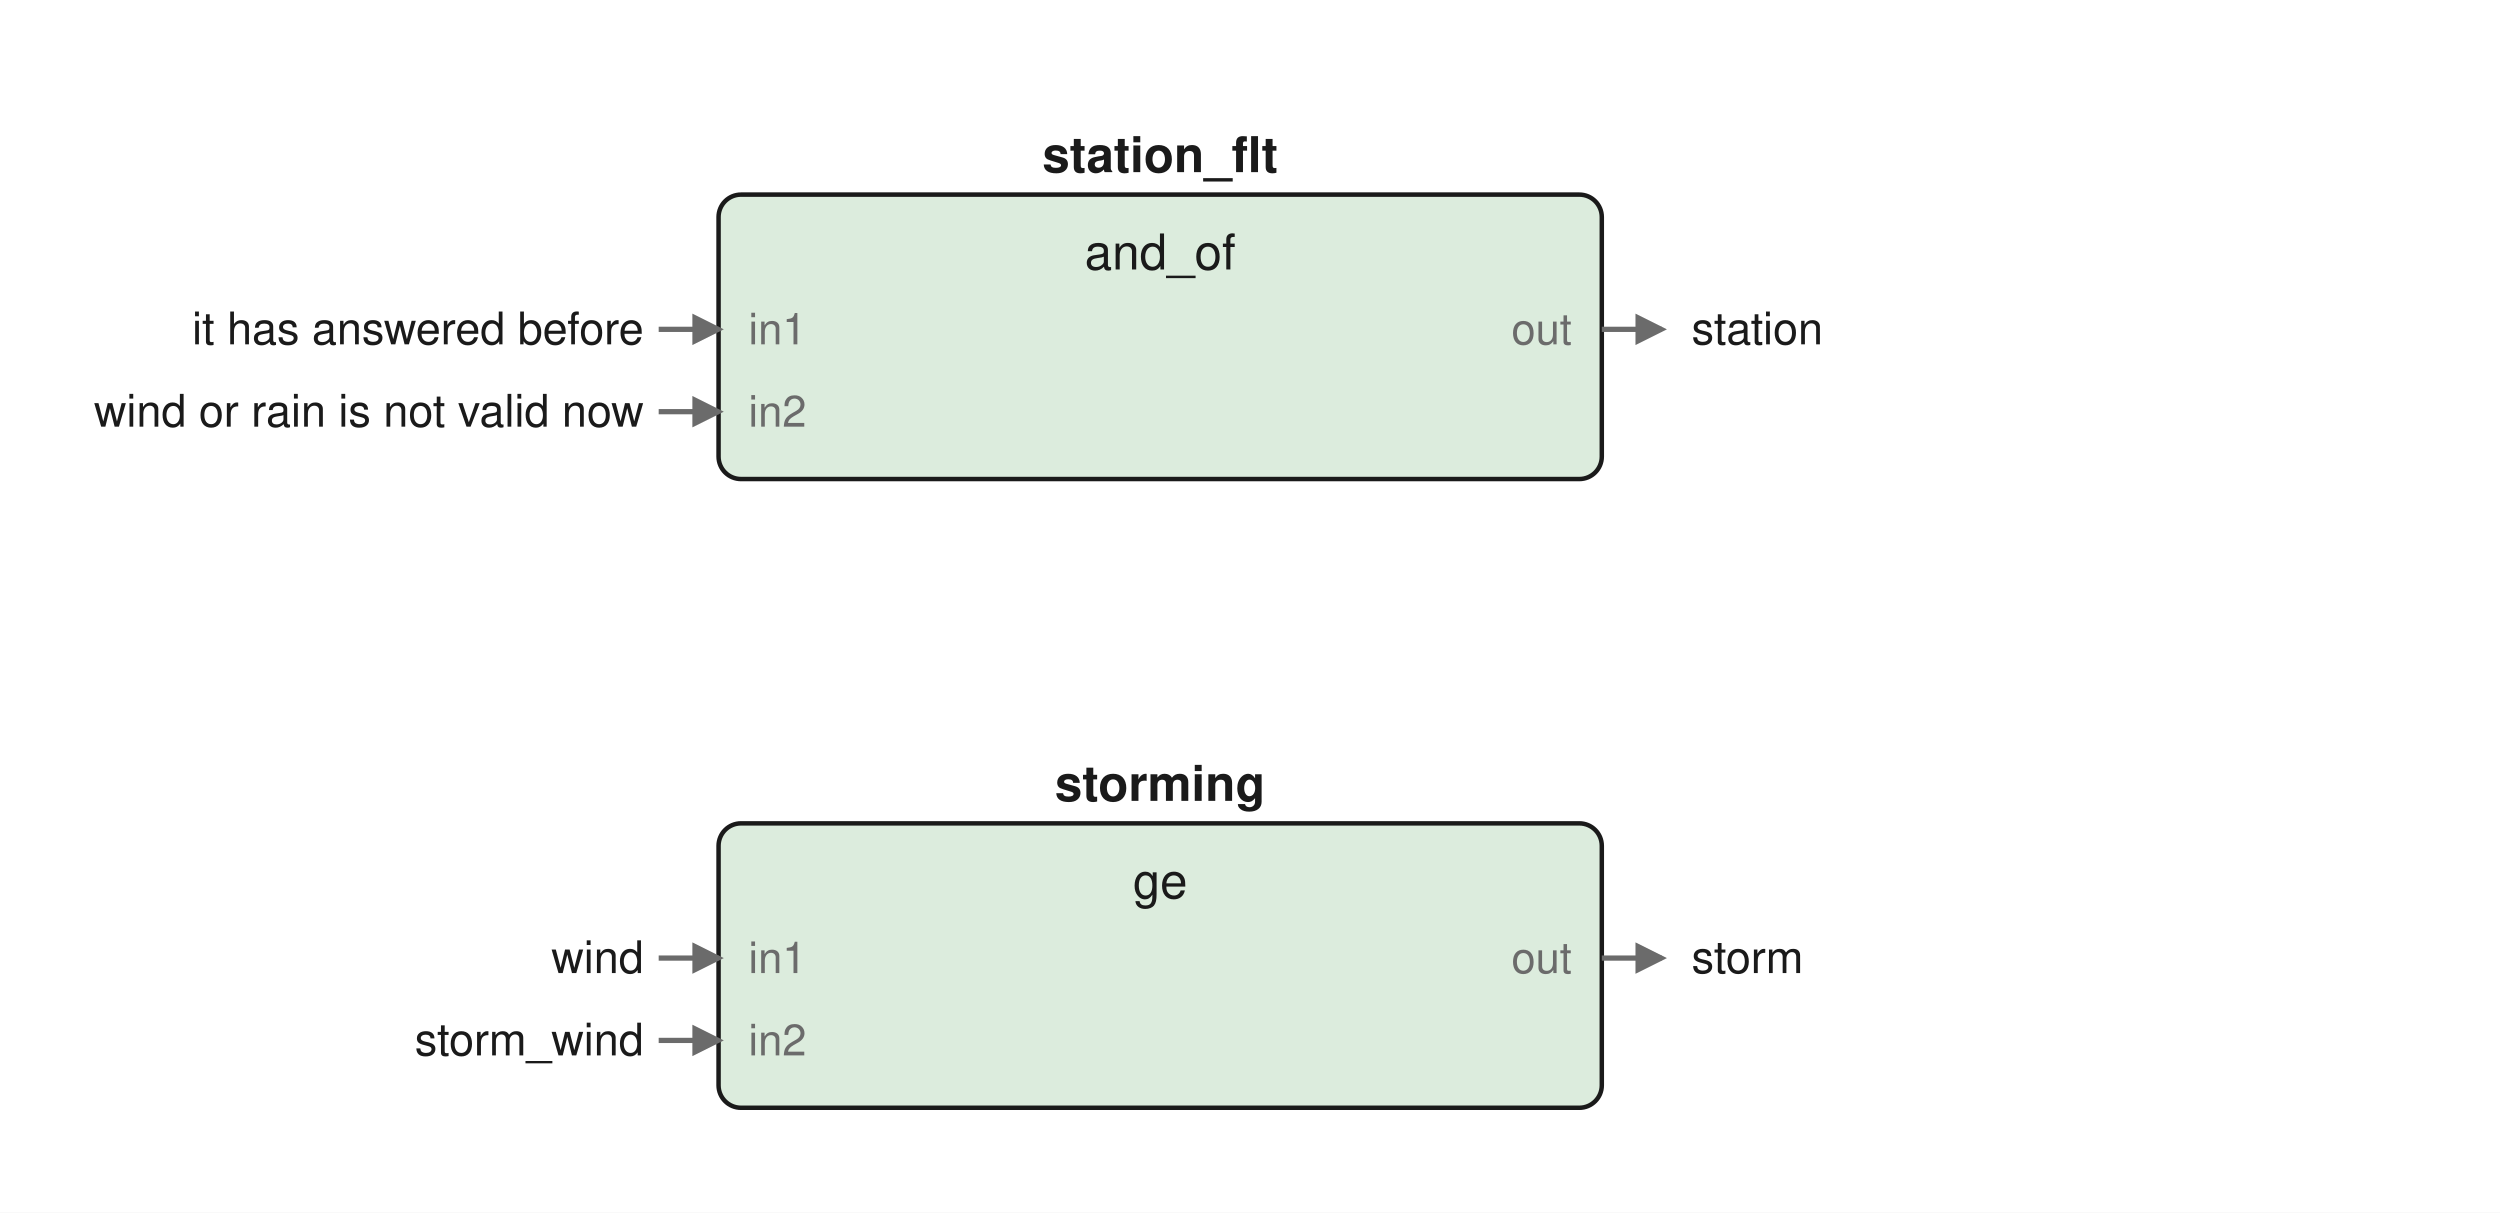
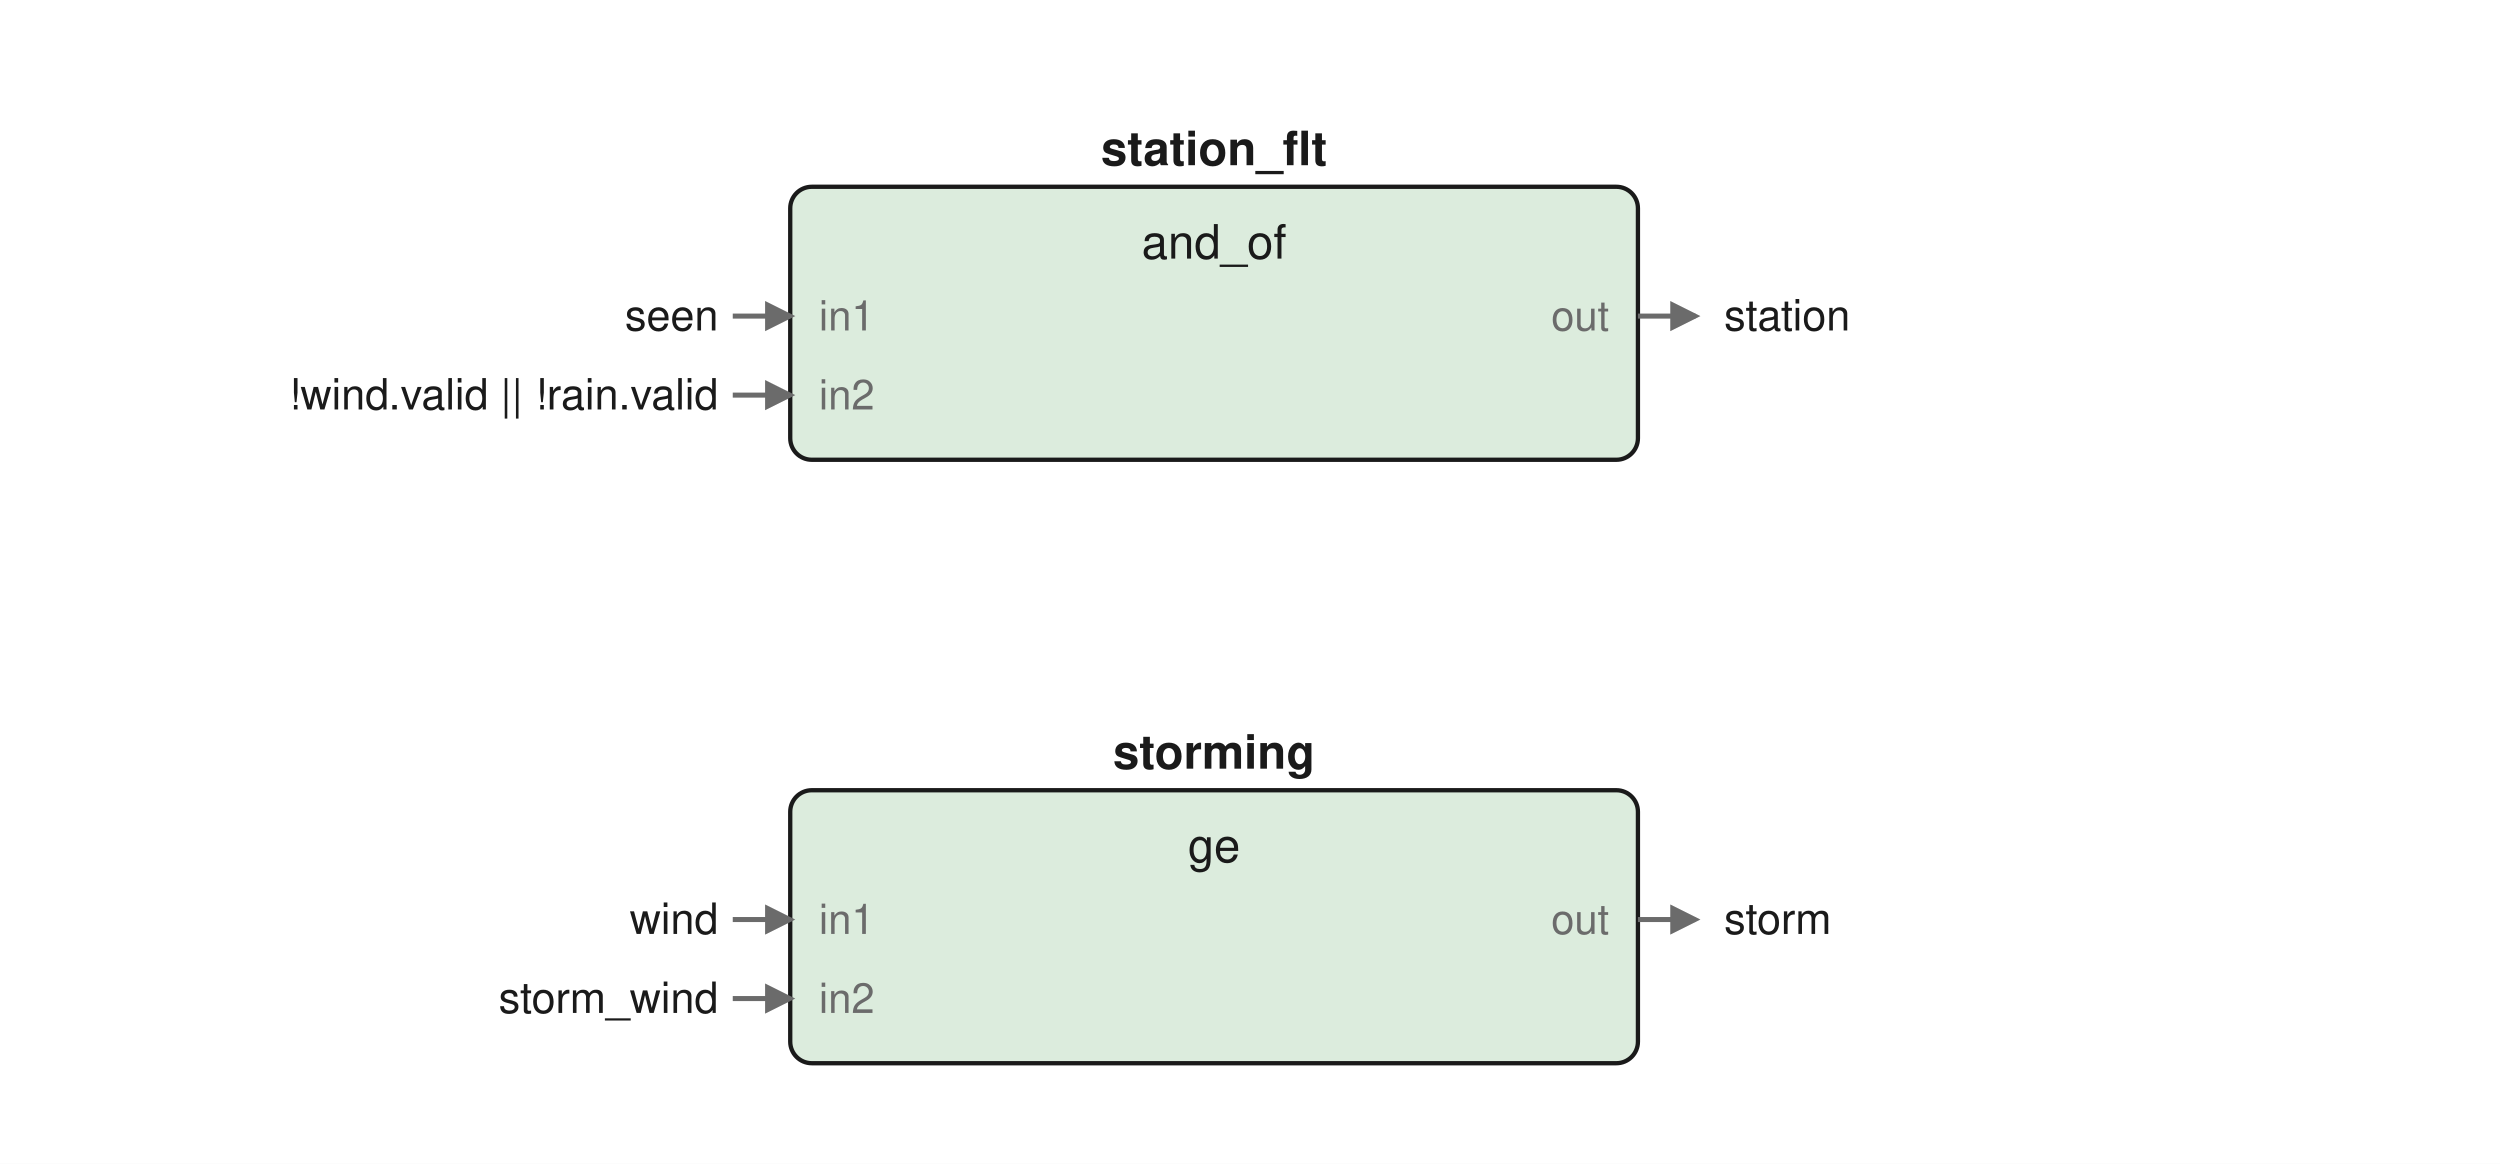
- <svg xmlns="http://www.w3.org/2000/svg" width="334" height="162" viewBox="0 0 334 162" style="max-width:100%;height:auto" content="&lt;mxfile host=&quot;app.diagrams.net&quot; type=&quot;device&quot;&gt;&lt;diagram id=&quot;weather_watch_fbd&quot; name=&quot;weather_watch_fbd&quot;&gt;&lt;mxGraphModel dx=&quot;334&quot; dy=&quot;162&quot; grid=&quot;0&quot; gridSize=&quot;10&quot; guides=&quot;1&quot; tooltips=&quot;1&quot; connect=&quot;1&quot; arrows=&quot;1&quot; fold=&quot;1&quot; page=&quot;1&quot; pageScale=&quot;1&quot; pageWidth=&quot;334&quot; pageHeight=&quot;162&quot; math=&quot;0&quot; shadow=&quot;0&quot;&gt;&lt;root&gt;&lt;mxCell id=&quot;0&quot;/&gt;&lt;mxCell id=&quot;1&quot; parent=&quot;0&quot;/&gt;&lt;mxCell id=&quot;n2&quot; value=&quot;&quot; style=&quot;rounded=1;fillColor=#dcecdd;strokeColor=#1a1a1a;whiteSpace=wrap;html=1;fontSize=8&quot; vertex=&quot;1&quot; parent=&quot;1&quot;&gt;&lt;mxGeometry x=&quot;96&quot; y=&quot;26&quot; width=&quot;118&quot; height=&quot;38&quot; as=&quot;geometry&quot;/&gt;&lt;/mxCell&gt;&lt;mxCell id=&quot;n3&quot; value=&quot;station_flt&quot; style=&quot;text;html=1;fontSize=6;fontColor=#1a1a1a;align=center;fontStyle=1&quot; vertex=&quot;1&quot; parent=&quot;1&quot;&gt;&lt;mxGeometry x=&quot;155.0&quot; y=&quot;16.4&quot; width=&quot;55&quot; height=&quot;10.6&quot; as=&quot;geometry&quot;/&gt;&lt;/mxCell&gt;&lt;mxCell id=&quot;n4&quot; value=&quot;and_of&quot; style=&quot;text;html=1;fontSize=6;fontColor=#1a1a1a;align=center&quot; vertex=&quot;1&quot; parent=&quot;1&quot;&gt;&lt;mxGeometry x=&quot;155.0&quot; y=&quot;29.4&quot; width=&quot;40&quot; height=&quot;10.6&quot; as=&quot;geometry&quot;/&gt;&lt;/mxCell&gt;&lt;mxCell id=&quot;n5&quot; value=&quot;in1&quot; style=&quot;text;html=1;fontSize=5;fontColor=#6b6b6b;align=left&quot; vertex=&quot;1&quot; parent=&quot;1&quot;&gt;&lt;mxGeometry x=&quot;100&quot; y=&quot;40.2&quot; width=&quot;40&quot; height=&quot;9.8&quot; as=&quot;geometry&quot;/&gt;&lt;/mxCell&gt;&lt;mxCell id=&quot;n6&quot; value=&quot;in2&quot; style=&quot;text;html=1;fontSize=5;fontColor=#6b6b6b;align=left&quot; vertex=&quot;1&quot; parent=&quot;1&quot;&gt;&lt;mxGeometry x=&quot;100&quot; y=&quot;51.2&quot; width=&quot;40&quot; height=&quot;9.8&quot; as=&quot;geometry&quot;/&gt;&lt;/mxCell&gt;&lt;mxCell id=&quot;n7&quot; value=&quot;out&quot; style=&quot;text;html=1;fontSize=5;fontColor=#6b6b6b;align=left&quot; vertex=&quot;1&quot; parent=&quot;1&quot;&gt;&lt;mxGeometry x=&quot;210&quot; y=&quot;40.2&quot; width=&quot;40&quot; height=&quot;9.8&quot; as=&quot;geometry&quot;/&gt;&lt;/mxCell&gt;&lt;mxCell id=&quot;n8&quot; value=&quot;&quot; style=&quot;rounded=1;fillColor=#dcecdd;strokeColor=#1a1a1a;whiteSpace=wrap;html=1;fontSize=8&quot; vertex=&quot;1&quot; parent=&quot;1&quot;&gt;&lt;mxGeometry x=&quot;96&quot; y=&quot;110&quot; width=&quot;118&quot; height=&quot;38&quot; as=&quot;geometry&quot;/&gt;&lt;/mxCell&gt;&lt;mxCell id=&quot;n9&quot; value=&quot;storming&quot; style=&quot;text;html=1;fontSize=6;fontColor=#1a1a1a;align=center;fontStyle=1&quot; vertex=&quot;1&quot; parent=&quot;1&quot;&gt;&lt;mxGeometry x=&quot;155.0&quot; y=&quot;100.4&quot; width=&quot;40&quot; height=&quot;10.6&quot; as=&quot;geometry&quot;/&gt;&lt;/mxCell&gt;&lt;mxCell id=&quot;n10&quot; value=&quot;ge&quot; style=&quot;text;html=1;fontSize=6;fontColor=#1a1a1a;align=center&quot; vertex=&quot;1&quot; parent=&quot;1&quot;&gt;&lt;mxGeometry x=&quot;155.0&quot; y=&quot;113.4&quot; width=&quot;40&quot; height=&quot;10.6&quot; as=&quot;geometry&quot;/&gt;&lt;/mxCell&gt;&lt;mxCell id=&quot;n11&quot; value=&quot;in1&quot; style=&quot;text;html=1;fontSize=5;fontColor=#6b6b6b;align=left&quot; vertex=&quot;1&quot; parent=&quot;1&quot;&gt;&lt;mxGeometry x=&quot;100&quot; y=&quot;124.2&quot; width=&quot;40&quot; height=&quot;9.8&quot; as=&quot;geometry&quot;/&gt;&lt;/mxCell&gt;&lt;mxCell id=&quot;n12&quot; value=&quot;in2&quot; style=&quot;text;html=1;fontSize=5;fontColor=#6b6b6b;align=left&quot; vertex=&quot;1&quot; parent=&quot;1&quot;&gt;&lt;mxGeometry x=&quot;100&quot; y=&quot;135.2&quot; width=&quot;40&quot; height=&quot;9.8&quot; as=&quot;geometry&quot;/&gt;&lt;/mxCell&gt;&lt;mxCell id=&quot;n13&quot; value=&quot;out&quot; style=&quot;text;html=1;fontSize=5;fontColor=#6b6b6b;align=left&quot; vertex=&quot;1&quot; parent=&quot;1&quot;&gt;&lt;mxGeometry x=&quot;210&quot; y=&quot;124.2&quot; width=&quot;40&quot; height=&quot;9.8&quot; as=&quot;geometry&quot;/&gt;&lt;/mxCell&gt;&lt;mxCell id=&quot;n14&quot; value=&quot;it has answered before&quot; style=&quot;text;html=1;fontSize=6;fontColor=#1a1a1a;align=left&quot; vertex=&quot;1&quot; parent=&quot;1&quot;&gt;&lt;mxGeometry x=&quot;86&quot; y=&quot;40.0&quot; width=&quot;110&quot; height=&quot;10.0&quot; as=&quot;geometry&quot;/&gt;&lt;/mxCell&gt;&lt;mxCell id=&quot;e15&quot; value=&quot;&quot; style=&quot;edgeStyle=none;html=1;strokeColor=#6b6b6b;endArrow=block&quot; edge=&quot;1&quot; parent=&quot;1&quot;&gt;&lt;mxGeometry relative=&quot;1&quot; as=&quot;geometry&quot;&gt;&lt;mxPoint x=&quot;88&quot; y=&quot;44&quot; as=&quot;sourcePoint&quot;/&gt;&lt;mxPoint x=&quot;96&quot; y=&quot;44&quot; as=&quot;targetPoint&quot;/&gt;&lt;/mxGeometry&gt;&lt;/mxCell&gt;&lt;mxCell id=&quot;n16&quot; value=&quot;wind or rain is not valid now&quot; style=&quot;text;html=1;fontSize=6;fontColor=#1a1a1a;align=left&quot; vertex=&quot;1&quot; parent=&quot;1&quot;&gt;&lt;mxGeometry x=&quot;86&quot; y=&quot;51.0&quot; width=&quot;145&quot; height=&quot;10.0&quot; as=&quot;geometry&quot;/&gt;&lt;/mxCell&gt;&lt;mxCell id=&quot;e17&quot; value=&quot;&quot; style=&quot;edgeStyle=none;html=1;strokeColor=#6b6b6b;endArrow=block&quot; edge=&quot;1&quot; parent=&quot;1&quot;&gt;&lt;mxGeometry relative=&quot;1&quot; as=&quot;geometry&quot;&gt;&lt;mxPoint x=&quot;88&quot; y=&quot;55&quot; as=&quot;sourcePoint&quot;/&gt;&lt;mxPoint x=&quot;96&quot; y=&quot;55&quot; as=&quot;targetPoint&quot;/&gt;&lt;/mxGeometry&gt;&lt;/mxCell&gt;&lt;mxCell id=&quot;n18&quot; value=&quot;wind&quot; style=&quot;text;html=1;fontSize=6;fontColor=#1a1a1a;align=left&quot; vertex=&quot;1&quot; parent=&quot;1&quot;&gt;&lt;mxGeometry x=&quot;86&quot; y=&quot;124.0&quot; width=&quot;40&quot; height=&quot;10.0&quot; as=&quot;geometry&quot;/&gt;&lt;/mxCell&gt;&lt;mxCell id=&quot;e19&quot; value=&quot;&quot; style=&quot;edgeStyle=none;html=1;strokeColor=#6b6b6b;endArrow=block&quot; edge=&quot;1&quot; parent=&quot;1&quot;&gt;&lt;mxGeometry relative=&quot;1&quot; as=&quot;geometry&quot;&gt;&lt;mxPoint x=&quot;88&quot; y=&quot;128&quot; as=&quot;sourcePoint&quot;/&gt;&lt;mxPoint x=&quot;96&quot; y=&quot;128&quot; as=&quot;targetPoint&quot;/&gt;&lt;/mxGeometry&gt;&lt;/mxCell&gt;&lt;mxCell id=&quot;n20&quot; value=&quot;storm_wind&quot; style=&quot;text;html=1;fontSize=6;fontColor=#1a1a1a;align=left&quot; vertex=&quot;1&quot; parent=&quot;1&quot;&gt;&lt;mxGeometry x=&quot;86&quot; y=&quot;135.0&quot; width=&quot;50&quot; height=&quot;10.0&quot; as=&quot;geometry&quot;/&gt;&lt;/mxCell&gt;&lt;mxCell id=&quot;e21&quot; value=&quot;&quot; style=&quot;edgeStyle=none;html=1;strokeColor=#6b6b6b;endArrow=block&quot; edge=&quot;1&quot; parent=&quot;1&quot;&gt;&lt;mxGeometry relative=&quot;1&quot; as=&quot;geometry&quot;&gt;&lt;mxPoint x=&quot;88&quot; y=&quot;139&quot; as=&quot;sourcePoint&quot;/&gt;&lt;mxPoint x=&quot;96&quot; y=&quot;139&quot; as=&quot;targetPoint&quot;/&gt;&lt;/mxGeometry&gt;&lt;/mxCell&gt;&lt;mxCell id=&quot;e22&quot; value=&quot;&quot; style=&quot;edgeStyle=none;html=1;strokeColor=#6b6b6b;endArrow=block&quot; edge=&quot;1&quot; parent=&quot;1&quot;&gt;&lt;mxGeometry relative=&quot;1&quot; as=&quot;geometry&quot;&gt;&lt;mxPoint x=&quot;214&quot; y=&quot;44&quot; as=&quot;sourcePoint&quot;/&gt;&lt;mxPoint x=&quot;222&quot; y=&quot;44&quot; as=&quot;targetPoint&quot;/&gt;&lt;/mxGeometry&gt;&lt;/mxCell&gt;&lt;mxCell id=&quot;n23&quot; value=&quot;station&quot; style=&quot;text;html=1;fontSize=6;fontColor=#1a1a1a;align=left&quot; vertex=&quot;1&quot; parent=&quot;1&quot;&gt;&lt;mxGeometry x=&quot;226&quot; y=&quot;40.0&quot; width=&quot;40&quot; height=&quot;10.0&quot; as=&quot;geometry&quot;/&gt;&lt;/mxCell&gt;&lt;mxCell id=&quot;e24&quot; value=&quot;&quot; style=&quot;edgeStyle=none;html=1;strokeColor=#6b6b6b;endArrow=block&quot; edge=&quot;1&quot; parent=&quot;1&quot;&gt;&lt;mxGeometry relative=&quot;1&quot; as=&quot;geometry&quot;&gt;&lt;mxPoint x=&quot;214&quot; y=&quot;128&quot; as=&quot;sourcePoint&quot;/&gt;&lt;mxPoint x=&quot;222&quot; y=&quot;128&quot; as=&quot;targetPoint&quot;/&gt;&lt;/mxGeometry&gt;&lt;/mxCell&gt;&lt;mxCell id=&quot;n25&quot; value=&quot;storm&quot; style=&quot;text;html=1;fontSize=6;fontColor=#1a1a1a;align=left&quot; vertex=&quot;1&quot; parent=&quot;1&quot;&gt;&lt;mxGeometry x=&quot;226&quot; y=&quot;124.0&quot; width=&quot;40&quot; height=&quot;10.0&quot; as=&quot;geometry&quot;/&gt;&lt;/mxCell&gt;&lt;/root&gt;&lt;/mxGraphModel&gt;&lt;/diagram&gt;&lt;/mxfile&gt;">
+ <svg xmlns="http://www.w3.org/2000/svg" width="348" height="162" viewBox="0 0 348 162" style="max-width:100%;height:auto" content="&lt;mxfile host=&quot;app.diagrams.net&quot; type=&quot;device&quot;&gt;&lt;diagram id=&quot;weather_watch_fbd&quot; name=&quot;weather_watch_fbd&quot;&gt;&lt;mxGraphModel dx=&quot;348&quot; dy=&quot;162&quot; grid=&quot;0&quot; gridSize=&quot;10&quot; guides=&quot;1&quot; tooltips=&quot;1&quot; connect=&quot;1&quot; arrows=&quot;1&quot; fold=&quot;1&quot; page=&quot;1&quot; pageScale=&quot;1&quot; pageWidth=&quot;348&quot; pageHeight=&quot;162&quot; math=&quot;0&quot; shadow=&quot;0&quot;&gt;&lt;root&gt;&lt;mxCell id=&quot;0&quot;/&gt;&lt;mxCell id=&quot;1&quot; parent=&quot;0&quot;/&gt;&lt;mxCell id=&quot;n2&quot; value=&quot;&quot; style=&quot;rounded=1;fillColor=#dcecdd;strokeColor=#1a1a1a;whiteSpace=wrap;html=1;fontSize=8&quot; vertex=&quot;1&quot; parent=&quot;1&quot;&gt;&lt;mxGeometry x=&quot;110&quot; y=&quot;26&quot; width=&quot;118&quot; height=&quot;38&quot; as=&quot;geometry&quot;/&gt;&lt;/mxCell&gt;&lt;mxCell id=&quot;n3&quot; value=&quot;station_flt&quot; style=&quot;text;html=1;fontSize=6;fontColor=#1a1a1a;align=center;fontStyle=1&quot; vertex=&quot;1&quot; parent=&quot;1&quot;&gt;&lt;mxGeometry x=&quot;169.0&quot; y=&quot;16.4&quot; width=&quot;55&quot; height=&quot;10.6&quot; as=&quot;geometry&quot;/&gt;&lt;/mxCell&gt;&lt;mxCell id=&quot;n4&quot; value=&quot;and_of&quot; style=&quot;text;html=1;fontSize=6;fontColor=#1a1a1a;align=center&quot; vertex=&quot;1&quot; parent=&quot;1&quot;&gt;&lt;mxGeometry x=&quot;169.0&quot; y=&quot;29.4&quot; width=&quot;40&quot; height=&quot;10.6&quot; as=&quot;geometry&quot;/&gt;&lt;/mxCell&gt;&lt;mxCell id=&quot;n5&quot; value=&quot;in1&quot; style=&quot;text;html=1;fontSize=5;fontColor=#6b6b6b;align=left&quot; vertex=&quot;1&quot; parent=&quot;1&quot;&gt;&lt;mxGeometry x=&quot;114&quot; y=&quot;40.2&quot; width=&quot;40&quot; height=&quot;9.8&quot; as=&quot;geometry&quot;/&gt;&lt;/mxCell&gt;&lt;mxCell id=&quot;n6&quot; value=&quot;in2&quot; style=&quot;text;html=1;fontSize=5;fontColor=#6b6b6b;align=left&quot; vertex=&quot;1&quot; parent=&quot;1&quot;&gt;&lt;mxGeometry x=&quot;114&quot; y=&quot;51.2&quot; width=&quot;40&quot; height=&quot;9.8&quot; as=&quot;geometry&quot;/&gt;&lt;/mxCell&gt;&lt;mxCell id=&quot;n7&quot; value=&quot;out&quot; style=&quot;text;html=1;fontSize=5;fontColor=#6b6b6b;align=left&quot; vertex=&quot;1&quot; parent=&quot;1&quot;&gt;&lt;mxGeometry x=&quot;224&quot; y=&quot;40.2&quot; width=&quot;40&quot; height=&quot;9.8&quot; as=&quot;geometry&quot;/&gt;&lt;/mxCell&gt;&lt;mxCell id=&quot;n8&quot; value=&quot;&quot; style=&quot;rounded=1;fillColor=#dcecdd;strokeColor=#1a1a1a;whiteSpace=wrap;html=1;fontSize=8&quot; vertex=&quot;1&quot; parent=&quot;1&quot;&gt;&lt;mxGeometry x=&quot;110&quot; y=&quot;110&quot; width=&quot;118&quot; height=&quot;38&quot; as=&quot;geometry&quot;/&gt;&lt;/mxCell&gt;&lt;mxCell id=&quot;n9&quot; value=&quot;storming&quot; style=&quot;text;html=1;fontSize=6;fontColor=#1a1a1a;align=center;fontStyle=1&quot; vertex=&quot;1&quot; parent=&quot;1&quot;&gt;&lt;mxGeometry x=&quot;169.0&quot; y=&quot;100.4&quot; width=&quot;40&quot; height=&quot;10.6&quot; as=&quot;geometry&quot;/&gt;&lt;/mxCell&gt;&lt;mxCell id=&quot;n10&quot; value=&quot;ge&quot; style=&quot;text;html=1;fontSize=6;fontColor=#1a1a1a;align=center&quot; vertex=&quot;1&quot; parent=&quot;1&quot;&gt;&lt;mxGeometry x=&quot;169.0&quot; y=&quot;113.4&quot; width=&quot;40&quot; height=&quot;10.6&quot; as=&quot;geometry&quot;/&gt;&lt;/mxCell&gt;&lt;mxCell id=&quot;n11&quot; value=&quot;in1&quot; style=&quot;text;html=1;fontSize=5;fontColor=#6b6b6b;align=left&quot; vertex=&quot;1&quot; parent=&quot;1&quot;&gt;&lt;mxGeometry x=&quot;114&quot; y=&quot;124.2&quot; width=&quot;40&quot; height=&quot;9.8&quot; as=&quot;geometry&quot;/&gt;&lt;/mxCell&gt;&lt;mxCell id=&quot;n12&quot; value=&quot;in2&quot; style=&quot;text;html=1;fontSize=5;fontColor=#6b6b6b;align=left&quot; vertex=&quot;1&quot; parent=&quot;1&quot;&gt;&lt;mxGeometry x=&quot;114&quot; y=&quot;135.2&quot; width=&quot;40&quot; height=&quot;9.8&quot; as=&quot;geometry&quot;/&gt;&lt;/mxCell&gt;&lt;mxCell id=&quot;n13&quot; value=&quot;out&quot; style=&quot;text;html=1;fontSize=5;fontColor=#6b6b6b;align=left&quot; vertex=&quot;1&quot; parent=&quot;1&quot;&gt;&lt;mxGeometry x=&quot;224&quot; y=&quot;124.2&quot; width=&quot;40&quot; height=&quot;9.8&quot; as=&quot;geometry&quot;/&gt;&lt;/mxCell&gt;&lt;mxCell id=&quot;n14&quot; value=&quot;seen&quot; style=&quot;text;html=1;fontSize=6;fontColor=#1a1a1a;align=left&quot; vertex=&quot;1&quot; parent=&quot;1&quot;&gt;&lt;mxGeometry x=&quot;100&quot; y=&quot;40.0&quot; width=&quot;40&quot; height=&quot;10.0&quot; as=&quot;geometry&quot;/&gt;&lt;/mxCell&gt;&lt;mxCell id=&quot;e15&quot; value=&quot;&quot; style=&quot;edgeStyle=none;html=1;strokeColor=#6b6b6b;endArrow=block&quot; edge=&quot;1&quot; parent=&quot;1&quot;&gt;&lt;mxGeometry relative=&quot;1&quot; as=&quot;geometry&quot;&gt;&lt;mxPoint x=&quot;102&quot; y=&quot;44&quot; as=&quot;sourcePoint&quot;/&gt;&lt;mxPoint x=&quot;110&quot; y=&quot;44&quot; as=&quot;targetPoint&quot;/&gt;&lt;/mxGeometry&gt;&lt;/mxCell&gt;&lt;mxCell id=&quot;n16&quot; value=&quot;!wind.valid || !rain.valid&quot; style=&quot;text;html=1;fontSize=6;fontColor=#1a1a1a;align=left&quot; vertex=&quot;1&quot; parent=&quot;1&quot;&gt;&lt;mxGeometry x=&quot;100&quot; y=&quot;51.0&quot; width=&quot;130&quot; height=&quot;10.0&quot; as=&quot;geometry&quot;/&gt;&lt;/mxCell&gt;&lt;mxCell id=&quot;e17&quot; value=&quot;&quot; style=&quot;edgeStyle=none;html=1;strokeColor=#6b6b6b;endArrow=block&quot; edge=&quot;1&quot; parent=&quot;1&quot;&gt;&lt;mxGeometry relative=&quot;1&quot; as=&quot;geometry&quot;&gt;&lt;mxPoint x=&quot;102&quot; y=&quot;55&quot; as=&quot;sourcePoint&quot;/&gt;&lt;mxPoint x=&quot;110&quot; y=&quot;55&quot; as=&quot;targetPoint&quot;/&gt;&lt;/mxGeometry&gt;&lt;/mxCell&gt;&lt;mxCell id=&quot;n18&quot; value=&quot;wind&quot; style=&quot;text;html=1;fontSize=6;fontColor=#1a1a1a;align=left&quot; vertex=&quot;1&quot; parent=&quot;1&quot;&gt;&lt;mxGeometry x=&quot;100&quot; y=&quot;124.0&quot; width=&quot;40&quot; height=&quot;10.0&quot; as=&quot;geometry&quot;/&gt;&lt;/mxCell&gt;&lt;mxCell id=&quot;e19&quot; value=&quot;&quot; style=&quot;edgeStyle=none;html=1;strokeColor=#6b6b6b;endArrow=block&quot; edge=&quot;1&quot; parent=&quot;1&quot;&gt;&lt;mxGeometry relative=&quot;1&quot; as=&quot;geometry&quot;&gt;&lt;mxPoint x=&quot;102&quot; y=&quot;128&quot; as=&quot;sourcePoint&quot;/&gt;&lt;mxPoint x=&quot;110&quot; y=&quot;128&quot; as=&quot;targetPoint&quot;/&gt;&lt;/mxGeometry&gt;&lt;/mxCell&gt;&lt;mxCell id=&quot;n20&quot; value=&quot;storm_wind&quot; style=&quot;text;html=1;fontSize=6;fontColor=#1a1a1a;align=left&quot; vertex=&quot;1&quot; parent=&quot;1&quot;&gt;&lt;mxGeometry x=&quot;100&quot; y=&quot;135.0&quot; width=&quot;50&quot; height=&quot;10.0&quot; as=&quot;geometry&quot;/&gt;&lt;/mxCell&gt;&lt;mxCell id=&quot;e21&quot; value=&quot;&quot; style=&quot;edgeStyle=none;html=1;strokeColor=#6b6b6b;endArrow=block&quot; edge=&quot;1&quot; parent=&quot;1&quot;&gt;&lt;mxGeometry relative=&quot;1&quot; as=&quot;geometry&quot;&gt;&lt;mxPoint x=&quot;102&quot; y=&quot;139&quot; as=&quot;sourcePoint&quot;/&gt;&lt;mxPoint x=&quot;110&quot; y=&quot;139&quot; as=&quot;targetPoint&quot;/&gt;&lt;/mxGeometry&gt;&lt;/mxCell&gt;&lt;mxCell id=&quot;e22&quot; value=&quot;&quot; style=&quot;edgeStyle=none;html=1;strokeColor=#6b6b6b;endArrow=block&quot; edge=&quot;1&quot; parent=&quot;1&quot;&gt;&lt;mxGeometry relative=&quot;1&quot; as=&quot;geometry&quot;&gt;&lt;mxPoint x=&quot;228&quot; y=&quot;44&quot; as=&quot;sourcePoint&quot;/&gt;&lt;mxPoint x=&quot;236&quot; y=&quot;44&quot; as=&quot;targetPoint&quot;/&gt;&lt;/mxGeometry&gt;&lt;/mxCell&gt;&lt;mxCell id=&quot;n23&quot; value=&quot;station&quot; style=&quot;text;html=1;fontSize=6;fontColor=#1a1a1a;align=left&quot; vertex=&quot;1&quot; parent=&quot;1&quot;&gt;&lt;mxGeometry x=&quot;240&quot; y=&quot;40.0&quot; width=&quot;40&quot; height=&quot;10.0&quot; as=&quot;geometry&quot;/&gt;&lt;/mxCell&gt;&lt;mxCell id=&quot;e24&quot; value=&quot;&quot; style=&quot;edgeStyle=none;html=1;strokeColor=#6b6b6b;endArrow=block&quot; edge=&quot;1&quot; parent=&quot;1&quot;&gt;&lt;mxGeometry relative=&quot;1&quot; as=&quot;geometry&quot;&gt;&lt;mxPoint x=&quot;228&quot; y=&quot;128&quot; as=&quot;sourcePoint&quot;/&gt;&lt;mxPoint x=&quot;236&quot; y=&quot;128&quot; as=&quot;targetPoint&quot;/&gt;&lt;/mxGeometry&gt;&lt;/mxCell&gt;&lt;mxCell id=&quot;n25&quot; value=&quot;storm&quot; style=&quot;text;html=1;fontSize=6;fontColor=#1a1a1a;align=left&quot; vertex=&quot;1&quot; parent=&quot;1&quot;&gt;&lt;mxGeometry x=&quot;240&quot; y=&quot;124.0&quot; width=&quot;40&quot; height=&quot;10.0&quot; as=&quot;geometry&quot;/&gt;&lt;/mxCell&gt;&lt;/root&gt;&lt;/mxGraphModel&gt;&lt;/diagram&gt;&lt;/mxfile&gt;">
  <defs>
    <marker id="a" markerWidth="6" markerHeight="6" refX="5" refY="3" orient="auto">
      <path d="M0,0 L6,3 L0,6 z" fill="#6b6b6b" />
    </marker>
  </defs>
-   <rect width="334" height="162" fill="#ffffff" />
-   <rect x="96" y="26" width="118" height="38" rx="3" fill="#dcecdd" stroke="#1a1a1a" stroke-width="0.6" />
-   <text x="155.0" y="23" font-family="Helvetica,Arial,sans-serif" font-size="6.6" fill="#1a1a1a" text-anchor="middle" font-weight="bold">station_flt</text>
-   <text x="155.0" y="36" font-family="Helvetica,Arial,sans-serif" font-size="6.6" fill="#1a1a1a" text-anchor="middle">and_of</text>
-   <text x="100" y="46" font-family="Helvetica,Arial,sans-serif" font-size="5.8" fill="#6b6b6b" text-anchor="start">in1</text>
-   <text x="100" y="57" font-family="Helvetica,Arial,sans-serif" font-size="5.8" fill="#6b6b6b" text-anchor="start">in2</text>
-   <text x="210" y="46" font-family="Helvetica,Arial,sans-serif" font-size="5.8" fill="#6b6b6b" text-anchor="end">out</text>
-   <rect x="96" y="110" width="118" height="38" rx="3" fill="#dcecdd" stroke="#1a1a1a" stroke-width="0.6" />
-   <text x="155.0" y="107" font-family="Helvetica,Arial,sans-serif" font-size="6.6" fill="#1a1a1a" text-anchor="middle" font-weight="bold">storming</text>
-   <text x="155.0" y="120" font-family="Helvetica,Arial,sans-serif" font-size="6.6" fill="#1a1a1a" text-anchor="middle">ge</text>
-   <text x="100" y="130" font-family="Helvetica,Arial,sans-serif" font-size="5.8" fill="#6b6b6b" text-anchor="start">in1</text>
-   <text x="100" y="141" font-family="Helvetica,Arial,sans-serif" font-size="5.8" fill="#6b6b6b" text-anchor="start">in2</text>
-   <text x="210" y="130" font-family="Helvetica,Arial,sans-serif" font-size="5.8" fill="#6b6b6b" text-anchor="end">out</text>
-   <text x="86" y="46" font-family="Helvetica,Arial,sans-serif" font-size="6.0" fill="#1a1a1a" text-anchor="end">it has answered before</text>
-   <polyline points="88,44 96,44" fill="none" stroke="#6b6b6b" stroke-width="0.7" marker-end="url(#a)" />
-   <text x="86" y="57" font-family="Helvetica,Arial,sans-serif" font-size="6.0" fill="#1a1a1a" text-anchor="end">wind or rain is not valid now</text>
-   <polyline points="88,55 96,55" fill="none" stroke="#6b6b6b" stroke-width="0.7" marker-end="url(#a)" />
-   <text x="86" y="130" font-family="Helvetica,Arial,sans-serif" font-size="6.0" fill="#1a1a1a" text-anchor="end">wind</text>
-   <polyline points="88,128 96,128" fill="none" stroke="#6b6b6b" stroke-width="0.7" marker-end="url(#a)" />
-   <text x="86" y="141" font-family="Helvetica,Arial,sans-serif" font-size="6.0" fill="#1a1a1a" text-anchor="end">storm_wind</text>
-   <polyline points="88,139 96,139" fill="none" stroke="#6b6b6b" stroke-width="0.7" marker-end="url(#a)" />
-   <polyline points="214,44 222,44" fill="none" stroke="#6b6b6b" stroke-width="0.7" marker-end="url(#a)" />
-   <text x="226" y="46" font-family="Helvetica,Arial,sans-serif" font-size="6.0" fill="#1a1a1a" text-anchor="start">station</text>
-   <polyline points="214,128 222,128" fill="none" stroke="#6b6b6b" stroke-width="0.7" marker-end="url(#a)" />
-   <text x="226" y="130" font-family="Helvetica,Arial,sans-serif" font-size="6.0" fill="#1a1a1a" text-anchor="start">storm</text>
+   <rect width="348" height="162" fill="#ffffff" />
+   <rect x="110" y="26" width="118" height="38" rx="3" fill="#dcecdd" stroke="#1a1a1a" stroke-width="0.6" />
+   <text x="169.0" y="23" font-family="Helvetica,Arial,sans-serif" font-size="6.6" fill="#1a1a1a" text-anchor="middle" font-weight="bold">station_flt</text>
+   <text x="169.0" y="36" font-family="Helvetica,Arial,sans-serif" font-size="6.6" fill="#1a1a1a" text-anchor="middle">and_of</text>
+   <text x="114" y="46" font-family="Helvetica,Arial,sans-serif" font-size="5.8" fill="#6b6b6b" text-anchor="start">in1</text>
+   <text x="114" y="57" font-family="Helvetica,Arial,sans-serif" font-size="5.8" fill="#6b6b6b" text-anchor="start">in2</text>
+   <text x="224" y="46" font-family="Helvetica,Arial,sans-serif" font-size="5.8" fill="#6b6b6b" text-anchor="end">out</text>
+   <rect x="110" y="110" width="118" height="38" rx="3" fill="#dcecdd" stroke="#1a1a1a" stroke-width="0.6" />
+   <text x="169.0" y="107" font-family="Helvetica,Arial,sans-serif" font-size="6.6" fill="#1a1a1a" text-anchor="middle" font-weight="bold">storming</text>
+   <text x="169.0" y="120" font-family="Helvetica,Arial,sans-serif" font-size="6.6" fill="#1a1a1a" text-anchor="middle">ge</text>
+   <text x="114" y="130" font-family="Helvetica,Arial,sans-serif" font-size="5.8" fill="#6b6b6b" text-anchor="start">in1</text>
+   <text x="114" y="141" font-family="Helvetica,Arial,sans-serif" font-size="5.8" fill="#6b6b6b" text-anchor="start">in2</text>
+   <text x="224" y="130" font-family="Helvetica,Arial,sans-serif" font-size="5.8" fill="#6b6b6b" text-anchor="end">out</text>
+   <text x="100" y="46" font-family="Helvetica,Arial,sans-serif" font-size="6.0" fill="#1a1a1a" text-anchor="end">seen</text>
+   <polyline points="102,44 110,44" fill="none" stroke="#6b6b6b" stroke-width="0.7" marker-end="url(#a)" />
+   <text x="100" y="57" font-family="Helvetica,Arial,sans-serif" font-size="6.0" fill="#1a1a1a" text-anchor="end">!wind.valid || !rain.valid</text>
+   <polyline points="102,55 110,55" fill="none" stroke="#6b6b6b" stroke-width="0.7" marker-end="url(#a)" />
+   <text x="100" y="130" font-family="Helvetica,Arial,sans-serif" font-size="6.0" fill="#1a1a1a" text-anchor="end">wind</text>
+   <polyline points="102,128 110,128" fill="none" stroke="#6b6b6b" stroke-width="0.7" marker-end="url(#a)" />
+   <text x="100" y="141" font-family="Helvetica,Arial,sans-serif" font-size="6.0" fill="#1a1a1a" text-anchor="end">storm_wind</text>
+   <polyline points="102,139 110,139" fill="none" stroke="#6b6b6b" stroke-width="0.7" marker-end="url(#a)" />
+   <polyline points="228,44 236,44" fill="none" stroke="#6b6b6b" stroke-width="0.7" marker-end="url(#a)" />
+   <text x="240" y="46" font-family="Helvetica,Arial,sans-serif" font-size="6.0" fill="#1a1a1a" text-anchor="start">station</text>
+   <polyline points="228,128 236,128" fill="none" stroke="#6b6b6b" stroke-width="0.7" marker-end="url(#a)" />
+   <text x="240" y="130" font-family="Helvetica,Arial,sans-serif" font-size="6.0" fill="#1a1a1a" text-anchor="start">storm</text>
</svg>
